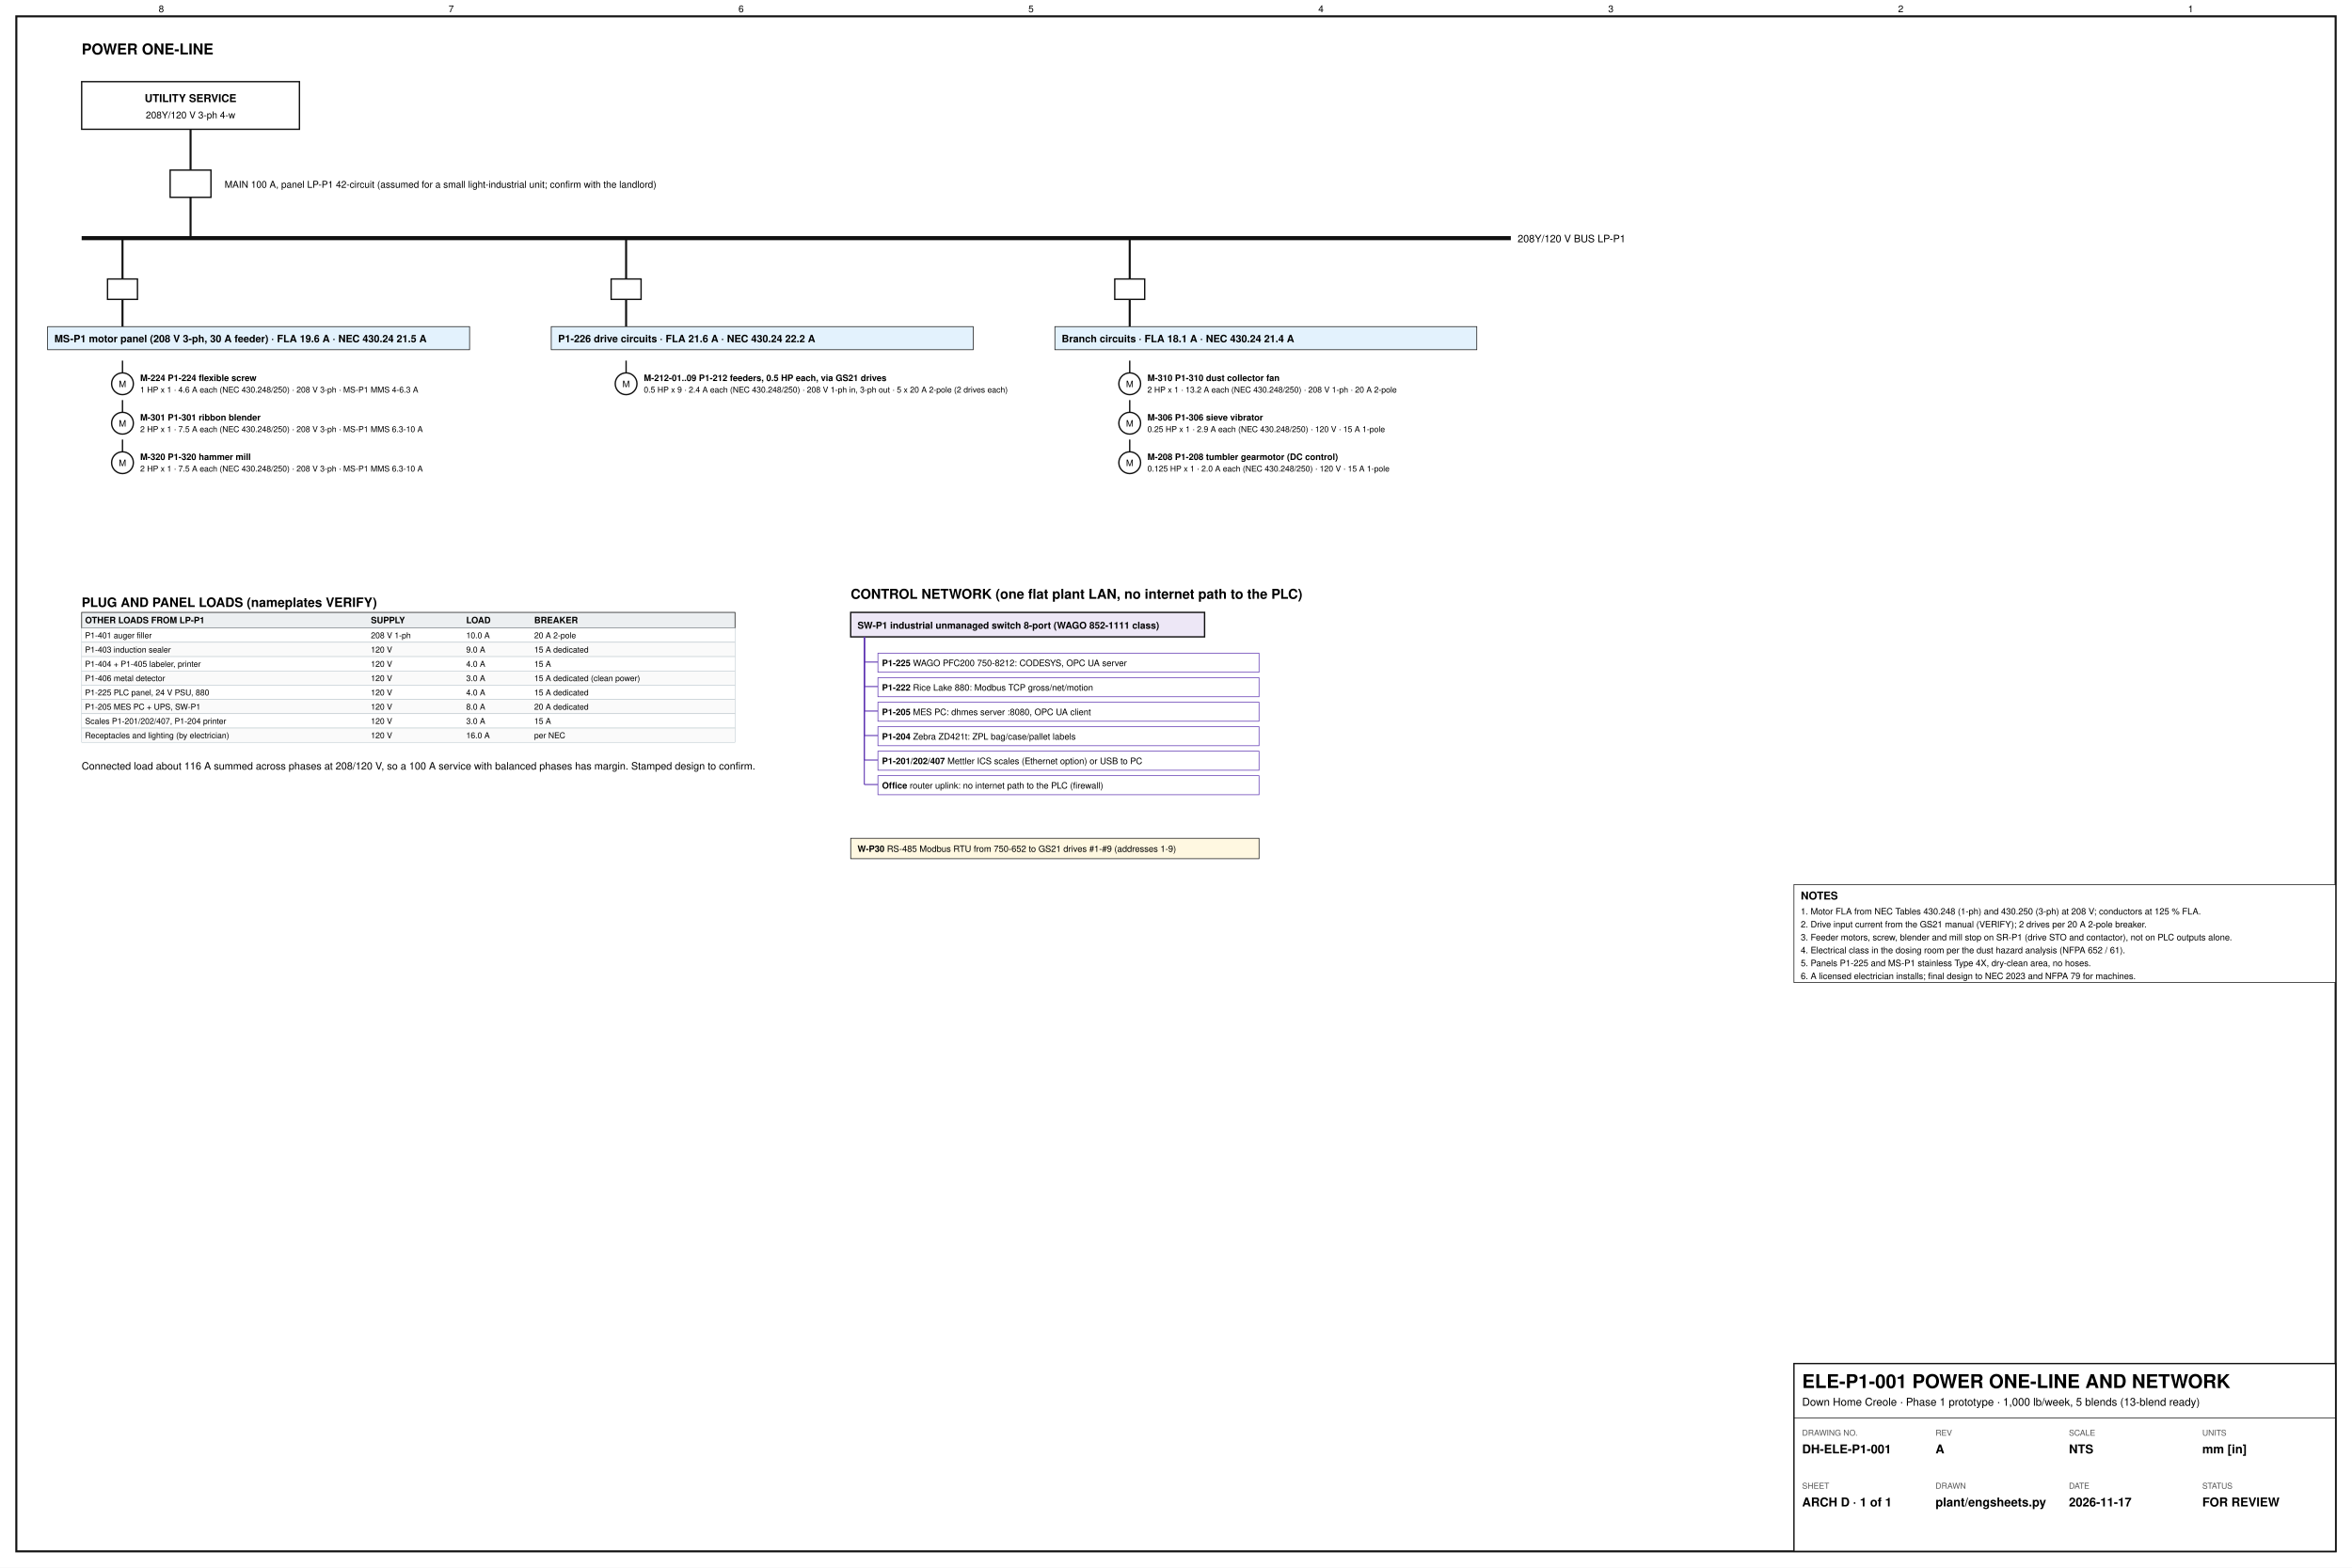
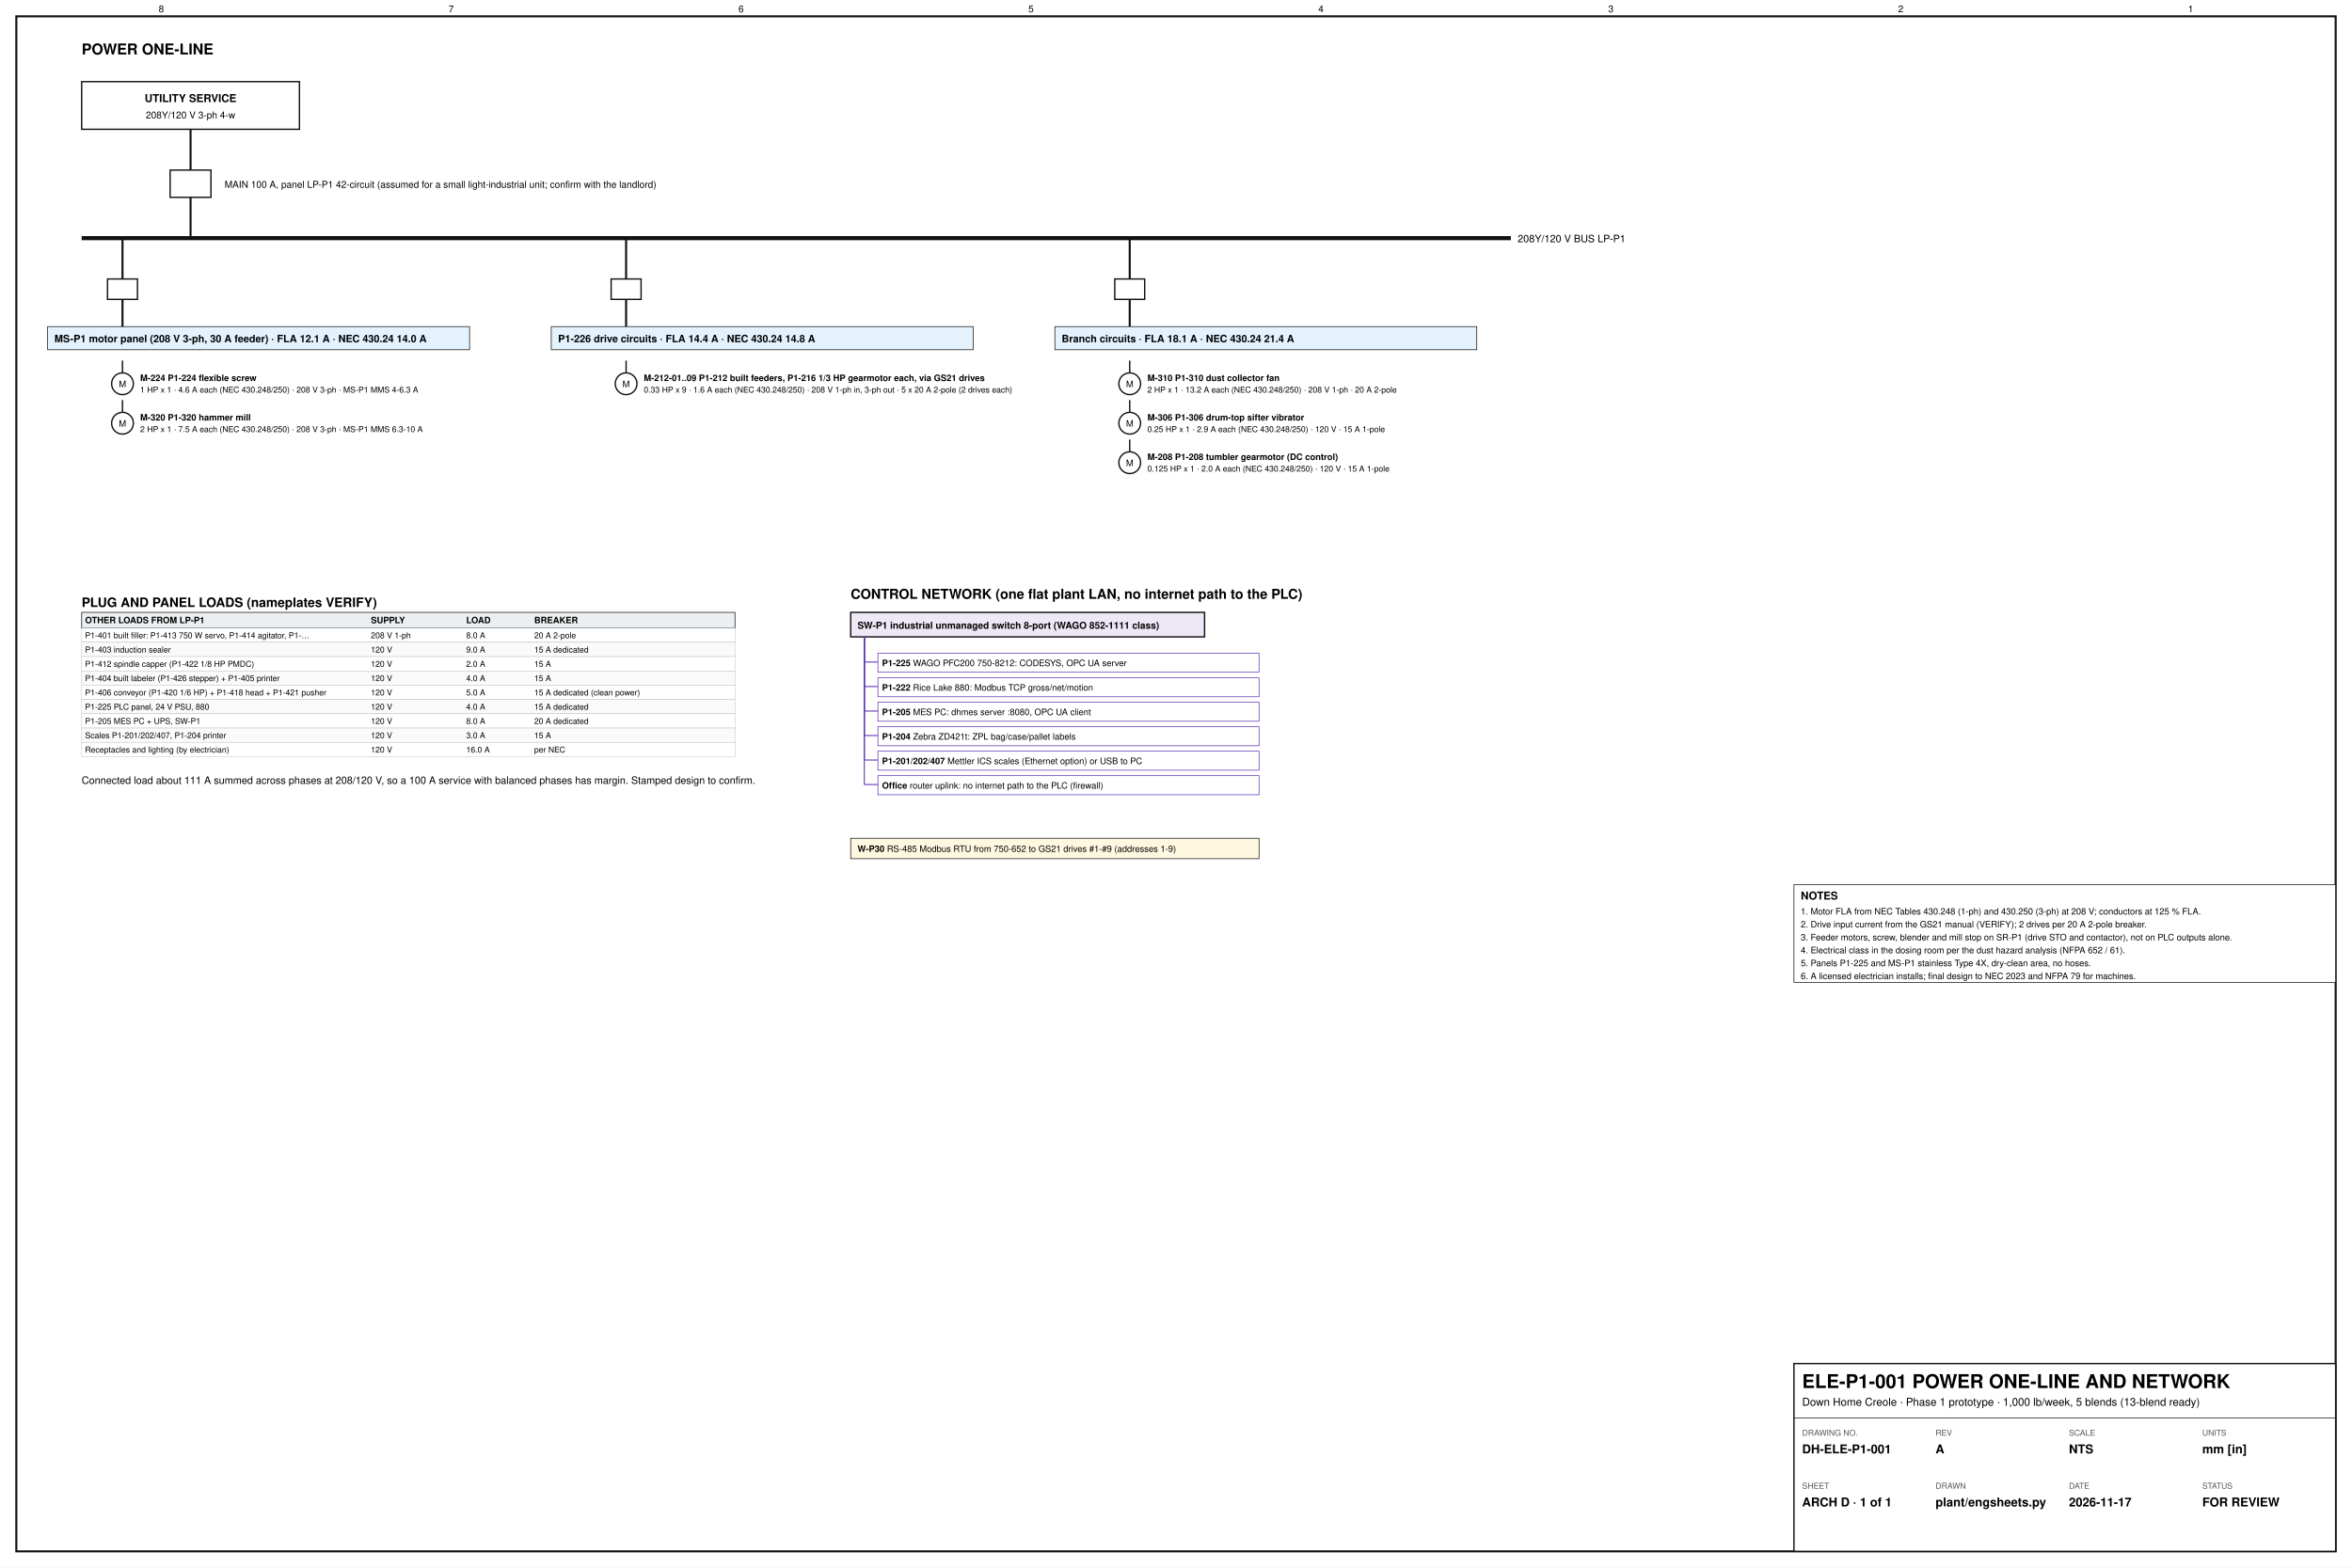
<svg xmlns="http://www.w3.org/2000/svg" width="3456" height="2304" viewBox="0 0 3456 2304" font-family="Helvetica,Arial,sans-serif">
  <rect width="100%" height="100%" fill="#fff" />
  <rect x="24" y="24" width="3408" height="2256" fill="none" stroke="#111" stroke-width="3" />
  <defs>
    <pattern id="h45" width="9" height="9" patternUnits="userSpaceOnUse" patternTransform="rotate(45)">
      <line x1="0" y1="0" x2="0" y2="9" stroke="#455a64" stroke-width="1.2" />
    </pattern>
    <pattern id="h135" width="9" height="9" patternUnits="userSpaceOnUse" patternTransform="rotate(135)">
      <line x1="0" y1="0" x2="0" y2="9" stroke="#455a64" stroke-width="1.2" />
    </pattern>
    <marker id="arr" markerWidth="12" markerHeight="10" refX="11" refY="5" orient="auto">
      <path d="M0,0 L12,5 L0,10 z" fill="#111" />
    </marker>
  </defs>
  <text x="237.0" y="18" font-size="14" text-anchor="middle">8</text>
  <text x="663.0" y="18" font-size="14" text-anchor="middle">7</text>
  <text x="1089.0" y="18" font-size="14" text-anchor="middle">6</text>
  <text x="1515.0" y="18" font-size="14" text-anchor="middle">5</text>
  <text x="1941.0" y="18" font-size="14" text-anchor="middle">4</text>
  <text x="2367.0" y="18" font-size="14" text-anchor="middle">3</text>
  <text x="2793.0" y="18" font-size="14" text-anchor="middle">2</text>
  <text x="3219.0" y="18" font-size="14" text-anchor="middle">1</text>
  <g>
    <rect x="2636" y="2004" width="796" height="276" fill="#fff" stroke="#111" stroke-width="2" />
    <text x="2648" y="2040" font-size="28" font-weight="bold">ELE-P1-001 POWER ONE-LINE AND NETWORK</text>
    <text x="2648" y="2066" font-size="16">Down Home Creole · Phase 1 prototype · 1,000 lb/week, 5 blends (13-blend ready)</text>
    <line x1="2636" y1="2084" x2="3432" y2="2084" stroke="#111" />
    <text x="2648" y="2110" font-size="12" fill="#555">DRAWING NO.</text>
    <text x="2648" y="2136" font-size="18" font-weight="bold">DH-ELE-P1-001</text>
    <text x="2844" y="2110" font-size="12" fill="#555">REV</text>
    <text x="2844" y="2136" font-size="18" font-weight="bold">A</text>
    <text x="3040" y="2110" font-size="12" fill="#555">SCALE</text>
    <text x="3040" y="2136" font-size="18" font-weight="bold">NTS</text>
    <text x="3236" y="2110" font-size="12" fill="#555">UNITS</text>
    <text x="3236" y="2136" font-size="18" font-weight="bold">mm [in]</text>
    <text x="2648" y="2188" font-size="12" fill="#555">SHEET</text>
    <text x="2648" y="2214" font-size="18" font-weight="bold">ARCH D · 1 of 1</text>
    <text x="2844" y="2188" font-size="12" fill="#555">DRAWN</text>
    <text x="2844" y="2214" font-size="18" font-weight="bold">plant/engsheets.py</text>
    <text x="3040" y="2188" font-size="12" fill="#555">DATE</text>
    <text x="3040" y="2214" font-size="18" font-weight="bold">2026-11-17</text>
    <text x="3236" y="2188" font-size="12" fill="#555">STATUS</text>
    <text x="3236" y="2214" font-size="18" font-weight="bold">FOR REVIEW</text>
  </g>
  <text x="120" y="80" font-size="22" font-weight="bold">POWER ONE-LINE</text>
  <rect x="120" y="120" width="320" height="70" fill="#fff" stroke="#111" stroke-width="2" />
  <text x="280" y="150" font-size="16" font-weight="bold" text-anchor="middle">UTILITY SERVICE</text>
  <text x="280" y="174" font-size="14" text-anchor="middle">208Y/120 V 3-ph 4-w</text>
  <line x1="280" y1="190" x2="280" y2="250" stroke="#111" stroke-width="3" />
  <rect x="250" y="250" width="60" height="40" fill="#fff" stroke="#111" stroke-width="2" />
  <text x="330" y="276" font-size="14">MAIN 100 A, panel LP-P1 42-circuit (assumed for a small light-industrial unit; confirm with the landlord)</text>
  <line x1="280" y1="290" x2="280" y2="350" stroke="#111" stroke-width="3" />
  <line x1="120" y1="350" x2="2220" y2="350" stroke="#111" stroke-width="6" />
  <text x="2230" y="356" font-size="15">208Y/120 V BUS LP-P1</text>
  <line x1="180" y1="350" x2="180" y2="410" stroke="#111" stroke-width="3" />
  <rect x="158" y="410" width="44" height="30" fill="#fff" stroke="#111" stroke-width="2" />
  <line x1="180" y1="440" x2="180" y2="480" stroke="#111" stroke-width="3" />
  <rect x="70" y="480" width="620" height="34" fill="#e3f2fd" stroke="#111" />
-   <text x="80" y="503" font-size="15" font-weight="bold">MS-P1 motor panel (208 V 3-ph, 30 A feeder) · FLA 19.6 A · NEC 430.24 21.5 A</text>
+   <text x="80" y="503" font-size="15" font-weight="bold">MS-P1 motor panel (208 V 3-ph, 30 A feeder) · FLA 12.1 A · NEC 430.24 14.0 A</text>
  <line x1="180" y1="530" x2="180" y2="548" stroke="#111" stroke-width="2" />
  <circle cx="180" cy="564" r="16" fill="#fff" stroke="#111" stroke-width="2" />
  <text x="180" y="569" font-size="13" text-anchor="middle">M</text>
  <text x="206" y="560" font-size="13" font-weight="bold">M-224 P1-224 flexible screw</text>
  <text x="206" y="577" font-size="12">1 HP x 1 · 4.6 A each (NEC 430.248/250) · 208 V 3-ph · MS-P1 MMS 4-6.3 A</text>
  <line x1="180" y1="588" x2="180" y2="606" stroke="#111" stroke-width="2" />
  <circle cx="180" cy="622" r="16" fill="#fff" stroke="#111" stroke-width="2" />
  <text x="180" y="627" font-size="13" text-anchor="middle">M</text>
-   <text x="206" y="618" font-size="13" font-weight="bold">M-301 P1-301 ribbon blender</text>
+   <text x="206" y="618" font-size="13" font-weight="bold">M-320 P1-320 hammer mill</text>
  <text x="206" y="635" font-size="12">2 HP x 1 · 7.5 A each (NEC 430.248/250) · 208 V 3-ph · MS-P1 MMS 6.3-10 A</text>
-   <line x1="180" y1="646" x2="180" y2="664" stroke="#111" stroke-width="2" />
-   <circle cx="180" cy="680" r="16" fill="#fff" stroke="#111" stroke-width="2" />
-   <text x="180" y="685" font-size="13" text-anchor="middle">M</text>
-   <text x="206" y="676" font-size="13" font-weight="bold">M-320 P1-320 hammer mill</text>
-   <text x="206" y="693" font-size="12">2 HP x 1 · 7.5 A each (NEC 430.248/250) · 208 V 3-ph · MS-P1 MMS 6.3-10 A</text>
  <line x1="920" y1="350" x2="920" y2="410" stroke="#111" stroke-width="3" />
  <rect x="898" y="410" width="44" height="30" fill="#fff" stroke="#111" stroke-width="2" />
  <line x1="920" y1="440" x2="920" y2="480" stroke="#111" stroke-width="3" />
  <rect x="810" y="480" width="620" height="34" fill="#e3f2fd" stroke="#111" />
-   <text x="820" y="503" font-size="15" font-weight="bold">P1-226 drive circuits · FLA 21.6 A · NEC 430.24 22.2 A</text>
+   <text x="820" y="503" font-size="15" font-weight="bold">P1-226 drive circuits · FLA 14.4 A · NEC 430.24 14.8 A</text>
  <line x1="920" y1="530" x2="920" y2="548" stroke="#111" stroke-width="2" />
  <circle cx="920" cy="564" r="16" fill="#fff" stroke="#111" stroke-width="2" />
  <text x="920" y="569" font-size="13" text-anchor="middle">M</text>
-   <text x="946" y="560" font-size="13" font-weight="bold">M-212-01..09 P1-212 feeders, 0.5 HP each, via GS21 drives</text>
-   <text x="946" y="577" font-size="12">0.5 HP x 9 · 2.4 A each (NEC 430.248/250) · 208 V 1-ph in, 3-ph out · 5 x 20 A 2-pole (2 drives each)</text>
+   <text x="946" y="560" font-size="13" font-weight="bold">M-212-01..09 P1-212 built feeders, P1-216 1/3 HP gearmotor each, via GS21 drives</text>
+   <text x="946" y="577" font-size="12">0.33 HP x 9 · 1.6 A each (NEC 430.248/250) · 208 V 1-ph in, 3-ph out · 5 x 20 A 2-pole (2 drives each)</text>
  <line x1="1660" y1="350" x2="1660" y2="410" stroke="#111" stroke-width="3" />
  <rect x="1638" y="410" width="44" height="30" fill="#fff" stroke="#111" stroke-width="2" />
  <line x1="1660" y1="440" x2="1660" y2="480" stroke="#111" stroke-width="3" />
  <rect x="1550" y="480" width="620" height="34" fill="#e3f2fd" stroke="#111" />
  <text x="1560" y="503" font-size="15" font-weight="bold">Branch circuits · FLA 18.1 A · NEC 430.24 21.4 A</text>
  <line x1="1660" y1="530" x2="1660" y2="548" stroke="#111" stroke-width="2" />
  <circle cx="1660" cy="564" r="16" fill="#fff" stroke="#111" stroke-width="2" />
  <text x="1660" y="569" font-size="13" text-anchor="middle">M</text>
  <text x="1686" y="560" font-size="13" font-weight="bold">M-310 P1-310 dust collector fan</text>
  <text x="1686" y="577" font-size="12">2 HP x 1 · 13.2 A each (NEC 430.248/250) · 208 V 1-ph · 20 A 2-pole</text>
  <line x1="1660" y1="588" x2="1660" y2="606" stroke="#111" stroke-width="2" />
  <circle cx="1660" cy="622" r="16" fill="#fff" stroke="#111" stroke-width="2" />
  <text x="1660" y="627" font-size="13" text-anchor="middle">M</text>
-   <text x="1686" y="618" font-size="13" font-weight="bold">M-306 P1-306 sieve vibrator</text>
+   <text x="1686" y="618" font-size="13" font-weight="bold">M-306 P1-306 drum-top sifter vibrator</text>
  <text x="1686" y="635" font-size="12">0.25 HP x 1 · 2.9 A each (NEC 430.248/250) · 120 V · 15 A 1-pole</text>
  <line x1="1660" y1="646" x2="1660" y2="664" stroke="#111" stroke-width="2" />
  <circle cx="1660" cy="680" r="16" fill="#fff" stroke="#111" stroke-width="2" />
  <text x="1660" y="685" font-size="13" text-anchor="middle">M</text>
  <text x="1686" y="676" font-size="13" font-weight="bold">M-208 P1-208 tumbler gearmotor (DC control)</text>
  <text x="1686" y="693" font-size="12">0.125 HP x 1 · 2.0 A each (NEC 430.248/250) · 120 V · 15 A 1-pole</text>
  <text x="120" y="892" font-size="19" font-weight="bold">PLUG AND PANEL LOADS (nameplates VERIFY)</text>
  <rect x="120" y="900" width="960" height="23" fill="#eceff1" stroke="#111" />
  <text x="125" y="916" font-size="13" font-weight="bold">OTHER LOADS FROM LP-P1</text>
  <text x="545" y="916" font-size="13" font-weight="bold">SUPPLY</text>
  <text x="685" y="916" font-size="13" font-weight="bold">LOAD</text>
  <text x="785" y="916" font-size="13" font-weight="bold">BREAKER</text>
  <rect x="120" y="923" width="960" height="21" fill="#fff" stroke="#b0bec5" stroke-width="0.6" />
-   <text x="125" y="938" font-size="12">P1-401 auger filler</text>
+   <text x="125" y="938" font-size="12">P1-401 built filler: P1-413 750 W servo, P1-414 agitator, P1-…</text>
  <text x="545" y="938" font-size="12">208 V 1-ph</text>
-   <text x="685" y="938" font-size="12">10.0 A</text>
+   <text x="685" y="938" font-size="12">8.0 A</text>
  <text x="785" y="938" font-size="12">20 A 2-pole</text>
  <rect x="120" y="944" width="960" height="21" fill="#fafafa" stroke="#b0bec5" stroke-width="0.6" />
  <text x="125" y="959" font-size="12">P1-403 induction sealer</text>
  <text x="545" y="959" font-size="12">120 V</text>
  <text x="685" y="959" font-size="12">9.0 A</text>
  <text x="785" y="959" font-size="12">15 A dedicated</text>
  <rect x="120" y="965" width="960" height="21" fill="#fff" stroke="#b0bec5" stroke-width="0.6" />
-   <text x="125" y="980" font-size="12">P1-404 + P1-405 labeler, printer</text>
+   <text x="125" y="980" font-size="12">P1-412 spindle capper (P1-422 1/8 HP PMDC)</text>
  <text x="545" y="980" font-size="12">120 V</text>
-   <text x="685" y="980" font-size="12">4.0 A</text>
+   <text x="685" y="980" font-size="12">2.0 A</text>
  <text x="785" y="980" font-size="12">15 A</text>
  <rect x="120" y="986" width="960" height="21" fill="#fafafa" stroke="#b0bec5" stroke-width="0.6" />
-   <text x="125" y="1001" font-size="12">P1-406 metal detector</text>
+   <text x="125" y="1001" font-size="12">P1-404 built labeler (P1-426 stepper) + P1-405 printer</text>
  <text x="545" y="1001" font-size="12">120 V</text>
-   <text x="685" y="1001" font-size="12">3.0 A</text>
-   <text x="785" y="1001" font-size="12">15 A dedicated (clean power)</text>
+   <text x="685" y="1001" font-size="12">4.0 A</text>
+   <text x="785" y="1001" font-size="12">15 A</text>
  <rect x="120" y="1007" width="960" height="21" fill="#fff" stroke="#b0bec5" stroke-width="0.6" />
-   <text x="125" y="1022" font-size="12">P1-225 PLC panel, 24 V PSU, 880</text>
+   <text x="125" y="1022" font-size="12">P1-406 conveyor (P1-420 1/6 HP) + P1-418 head + P1-421 pusher</text>
  <text x="545" y="1022" font-size="12">120 V</text>
-   <text x="685" y="1022" font-size="12">4.0 A</text>
-   <text x="785" y="1022" font-size="12">15 A dedicated</text>
+   <text x="685" y="1022" font-size="12">5.0 A</text>
+   <text x="785" y="1022" font-size="12">15 A dedicated (clean power)</text>
  <rect x="120" y="1028" width="960" height="21" fill="#fafafa" stroke="#b0bec5" stroke-width="0.6" />
-   <text x="125" y="1043" font-size="12">P1-205 MES PC + UPS, SW-P1</text>
+   <text x="125" y="1043" font-size="12">P1-225 PLC panel, 24 V PSU, 880</text>
  <text x="545" y="1043" font-size="12">120 V</text>
-   <text x="685" y="1043" font-size="12">8.0 A</text>
-   <text x="785" y="1043" font-size="12">20 A dedicated</text>
+   <text x="685" y="1043" font-size="12">4.0 A</text>
+   <text x="785" y="1043" font-size="12">15 A dedicated</text>
  <rect x="120" y="1049" width="960" height="21" fill="#fff" stroke="#b0bec5" stroke-width="0.6" />
-   <text x="125" y="1064" font-size="12">Scales P1-201/202/407, P1-204 printer</text>
+   <text x="125" y="1064" font-size="12">P1-205 MES PC + UPS, SW-P1</text>
  <text x="545" y="1064" font-size="12">120 V</text>
-   <text x="685" y="1064" font-size="12">3.0 A</text>
-   <text x="785" y="1064" font-size="12">15 A</text>
+   <text x="685" y="1064" font-size="12">8.0 A</text>
+   <text x="785" y="1064" font-size="12">20 A dedicated</text>
  <rect x="120" y="1070" width="960" height="21" fill="#fafafa" stroke="#b0bec5" stroke-width="0.6" />
-   <text x="125" y="1085" font-size="12">Receptacles and lighting (by electrician)</text>
+   <text x="125" y="1085" font-size="12">Scales P1-201/202/407, P1-204 printer</text>
  <text x="545" y="1085" font-size="12">120 V</text>
-   <text x="685" y="1085" font-size="12">16.0 A</text>
-   <text x="785" y="1085" font-size="12">per NEC</text>
-   <text x="120" y="1131" font-size="15">Connected load about 116 A summed across phases at 208/120 V, so a 100 A service with balanced phases has margin. Stamped design to confirm.</text>
+   <text x="685" y="1085" font-size="12">3.0 A</text>
+   <text x="785" y="1085" font-size="12">15 A</text>
+   <rect x="120" y="1091" width="960" height="21" fill="#fff" stroke="#b0bec5" stroke-width="0.6" />
+   <text x="125" y="1106" font-size="12">Receptacles and lighting (by electrician)</text>
+   <text x="545" y="1106" font-size="12">120 V</text>
+   <text x="685" y="1106" font-size="12">16.0 A</text>
+   <text x="785" y="1106" font-size="12">per NEC</text>
+   <text x="120" y="1152" font-size="15">Connected load about 111 A summed across phases at 208/120 V, so a 100 A service with balanced phases has margin. Stamped design to confirm.</text>
  <text x="1250" y="880" font-size="20" font-weight="bold">CONTROL NETWORK (one flat plant LAN, no internet path to the PLC)</text>
  <rect x="1250" y="900" width="520" height="36" fill="#ede7f6" stroke="#111" stroke-width="2" />
  <text x="1260" y="924" font-size="14" font-weight="bold">SW-P1 industrial unmanaged switch 8-port (WAGO 852-1111 class)</text>
  <line x1="1270" y1="936" x2="1270" y2="973" stroke="#5e35b1" stroke-width="1.5" />
  <line x1="1270" y1="973" x2="1290" y2="973" stroke="#5e35b1" stroke-width="1.5" />
  <rect x="1290" y="960" width="560" height="28" fill="#fff" stroke="#5e35b1" />
  <text x="1296" y="979" font-size="13">
    <tspan font-weight="bold">P1-225</tspan> WAGO PFC200 750-8212: CODESYS, OPC UA server</text>
  <line x1="1270" y1="936" x2="1270" y2="1009" stroke="#5e35b1" stroke-width="1.5" />
  <line x1="1270" y1="1009" x2="1290" y2="1009" stroke="#5e35b1" stroke-width="1.5" />
  <rect x="1290" y="996" width="560" height="28" fill="#fff" stroke="#5e35b1" />
  <text x="1296" y="1015" font-size="13">
    <tspan font-weight="bold">P1-222</tspan> Rice Lake 880: Modbus TCP gross/net/motion</text>
  <line x1="1270" y1="936" x2="1270" y2="1045" stroke="#5e35b1" stroke-width="1.5" />
  <line x1="1270" y1="1045" x2="1290" y2="1045" stroke="#5e35b1" stroke-width="1.5" />
  <rect x="1290" y="1032" width="560" height="28" fill="#fff" stroke="#5e35b1" />
  <text x="1296" y="1051" font-size="13">
    <tspan font-weight="bold">P1-205</tspan> MES PC: dhmes server :8080, OPC UA client</text>
  <line x1="1270" y1="936" x2="1270" y2="1081" stroke="#5e35b1" stroke-width="1.5" />
  <line x1="1270" y1="1081" x2="1290" y2="1081" stroke="#5e35b1" stroke-width="1.5" />
  <rect x="1290" y="1068" width="560" height="28" fill="#fff" stroke="#5e35b1" />
  <text x="1296" y="1087" font-size="13">
    <tspan font-weight="bold">P1-204</tspan> Zebra ZD421t: ZPL bag/case/pallet labels</text>
  <line x1="1270" y1="936" x2="1270" y2="1117" stroke="#5e35b1" stroke-width="1.5" />
  <line x1="1270" y1="1117" x2="1290" y2="1117" stroke="#5e35b1" stroke-width="1.5" />
  <rect x="1290" y="1104" width="560" height="28" fill="#fff" stroke="#5e35b1" />
  <text x="1296" y="1123" font-size="13">
    <tspan font-weight="bold">P1-201/202/407</tspan> Mettler ICS scales (Ethernet option) or USB to PC</text>
  <line x1="1270" y1="936" x2="1270" y2="1153" stroke="#5e35b1" stroke-width="1.5" />
  <line x1="1270" y1="1153" x2="1290" y2="1153" stroke="#5e35b1" stroke-width="1.5" />
  <rect x="1290" y="1140" width="560" height="28" fill="#fff" stroke="#5e35b1" />
  <text x="1296" y="1159" font-size="13">
    <tspan font-weight="bold">Office</tspan> router uplink: no internet path to the PLC (firewall)</text>
  <rect x="1250" y="1232" width="600" height="30" fill="#fff8e1" stroke="#111" />
  <text x="1260" y="1252" font-size="13">
    <tspan font-weight="bold">W-P30</tspan> RS-485 Modbus RTU from 750-652 to GS21 drives #1-#9 (addresses 1-9)</text>
  <rect x="2636" y="1300" width="796" height="144" fill="#fff" stroke="#111" />
  <text x="2646" y="1322" font-size="16" font-weight="bold">NOTES</text>
  <text x="2646" y="1344" font-size="13">1. Motor FLA from NEC Tables 430.248 (1-ph) and 430.250 (3-ph) at 208 V; conductors at 125 % FLA.</text>
  <text x="2646" y="1363" font-size="13">2. Drive input current from the GS21 manual (VERIFY); 2 drives per 20 A 2-pole breaker.</text>
  <text x="2646" y="1382" font-size="13">3. Feeder motors, screw, blender and mill stop on SR-P1 (drive STO and contactor), not on PLC outputs alone.</text>
  <text x="2646" y="1401" font-size="13">4. Electrical class in the dosing room per the dust hazard analysis (NFPA 652 / 61).</text>
  <text x="2646" y="1420" font-size="13">5. Panels P1-225 and MS-P1 stainless Type 4X, dry-clean area, no hoses.</text>
  <text x="2646" y="1439" font-size="13">6. A licensed electrician installs; final design to NEC 2023 and NFPA 79 for machines.</text>
</svg>
